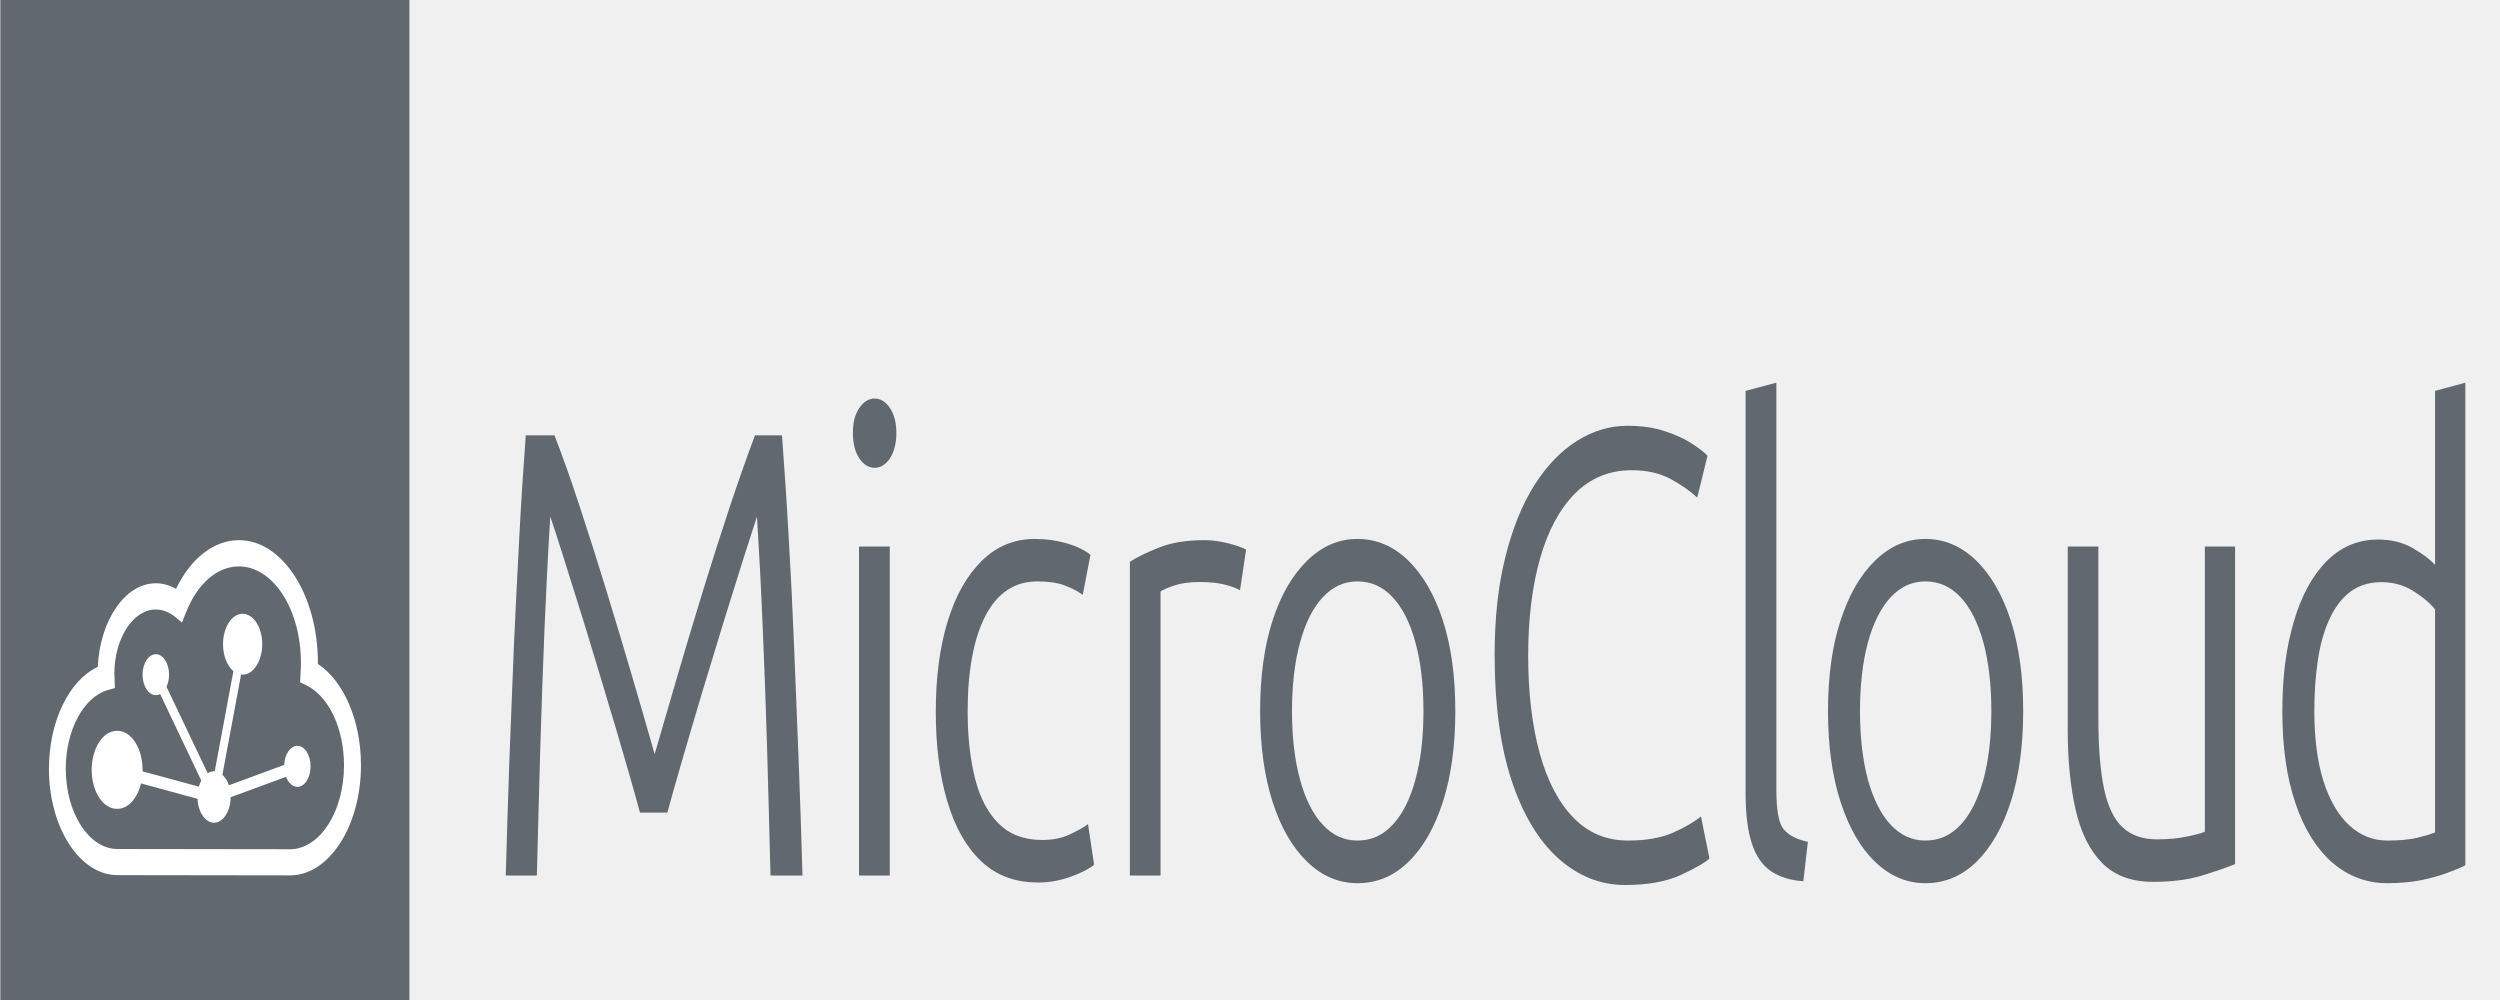
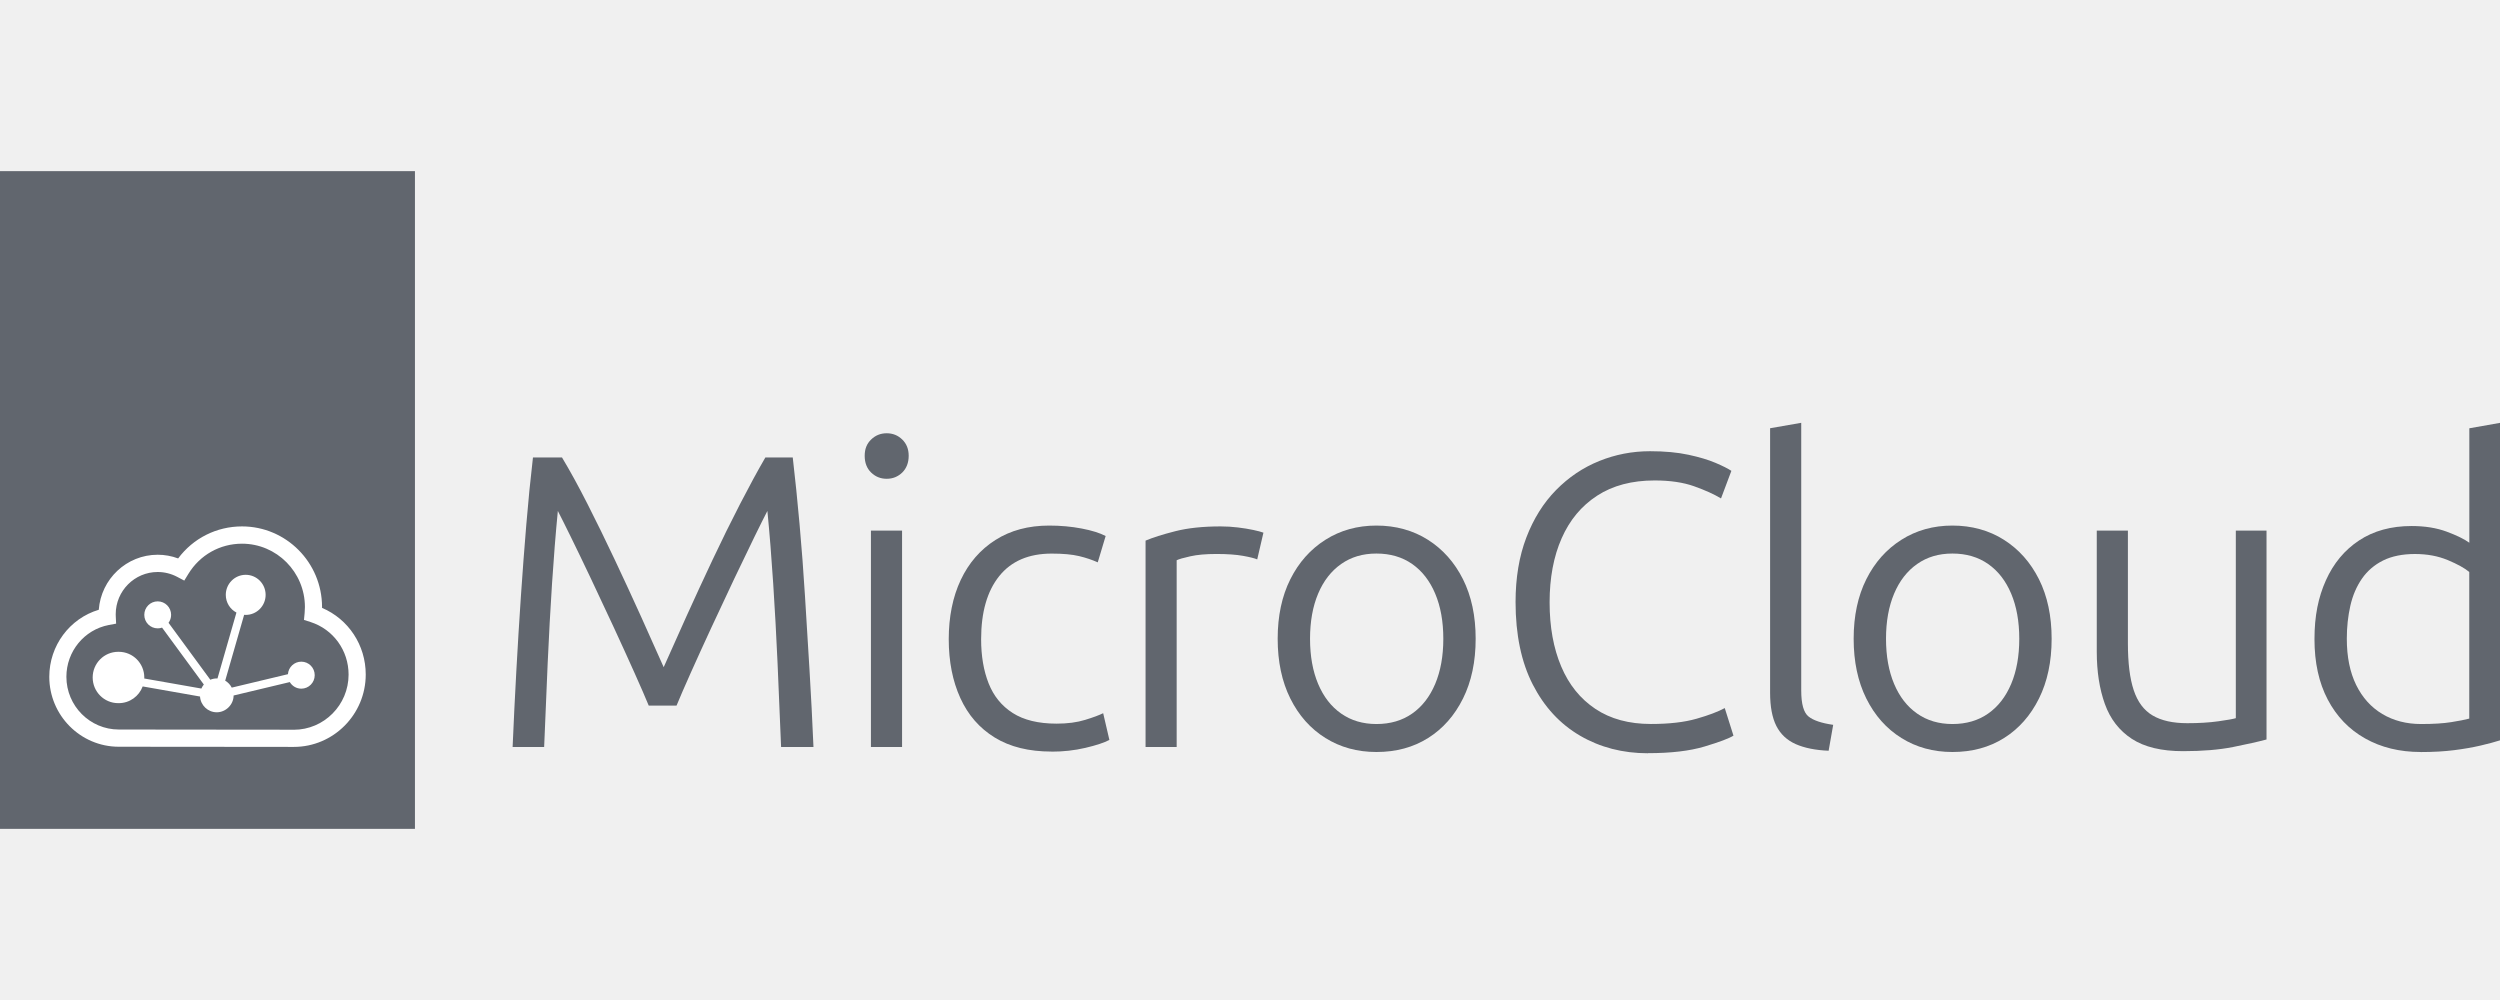
- <svg xmlns="http://www.w3.org/2000/svg" width="80px" height="32px" viewBox="0 0 80 32" version="1.1">
-   <g id="surface1">
-     <path style=" stroke:none;fill-rule:nonzero;fill:rgb(38.039%,40.784%,43.922%);fill-opacity:1;" d="M 16.184 28.016 C 16.219 26.77 16.258 25.531 16.301 24.297 C 16.348 23.066 16.395 21.855 16.445 20.668 C 16.5 19.484 16.555 18.324 16.617 17.195 C 16.676 16.062 16.746 14.977 16.824 13.93 L 17.742 13.93 C 17.996 14.582 18.266 15.336 18.547 16.199 C 18.832 17.059 19.117 17.961 19.406 18.902 C 19.695 19.844 19.969 20.766 20.238 21.676 C 20.504 22.582 20.742 23.402 20.949 24.133 C 21.16 23.402 21.398 22.582 21.664 21.676 C 21.93 20.766 22.207 19.844 22.496 18.902 C 22.785 17.961 23.074 17.059 23.359 16.199 C 23.648 15.336 23.914 14.582 24.16 13.93 L 25.023 13.93 C 25.102 14.973 25.176 16.062 25.238 17.195 C 25.305 18.324 25.363 19.484 25.41 20.668 C 25.457 21.855 25.508 23.066 25.555 24.297 C 25.602 25.531 25.645 26.77 25.68 28.016 L 24.656 28.016 C 24.621 26.633 24.586 25.277 24.547 23.941 C 24.508 22.605 24.461 21.316 24.406 20.07 C 24.355 18.824 24.293 17.645 24.223 16.531 C 24.137 16.789 24 17.215 23.812 17.805 C 23.625 18.395 23.414 19.07 23.176 19.836 C 22.941 20.602 22.703 21.383 22.461 22.184 C 22.223 22.984 22.004 23.723 21.809 24.398 C 21.613 25.074 21.461 25.609 21.355 26.004 L 20.48 26.004 C 20.375 25.609 20.223 25.074 20.027 24.398 C 19.832 23.723 19.613 22.98 19.371 22.184 C 19.133 21.383 18.895 20.602 18.66 19.836 C 18.422 19.07 18.211 18.395 18.023 17.805 C 17.836 17.215 17.699 16.789 17.609 16.531 C 17.539 17.645 17.48 18.824 17.426 20.07 C 17.375 21.316 17.328 22.605 17.289 23.941 C 17.25 25.277 17.215 26.633 17.18 28.016 Z M 16.184 28.016 " />
-     <path style=" stroke:none;fill-rule:nonzero;fill:rgb(38.039%,40.784%,43.922%);fill-opacity:1;" d="M 27.988 14.969 C 27.797 14.969 27.633 14.867 27.496 14.664 C 27.359 14.461 27.293 14.188 27.293 13.852 C 27.293 13.512 27.359 13.262 27.496 13.059 C 27.633 12.855 27.797 12.754 27.988 12.754 C 28.18 12.754 28.344 12.855 28.48 13.059 C 28.613 13.262 28.684 13.523 28.684 13.852 C 28.684 14.176 28.613 14.461 28.48 14.664 C 28.344 14.867 28.18 14.969 27.988 14.969 Z M 27.488 28.016 L 27.488 17.488 L 28.473 17.488 L 28.473 28.016 Z M 27.488 28.016 " />
-     <path style=" stroke:none;fill-rule:nonzero;fill:rgb(38.039%,40.784%,43.922%);fill-opacity:1;" d="M 33.191 28.238 C 32.477 28.238 31.879 28.012 31.398 27.559 C 30.918 27.105 30.555 26.465 30.312 25.637 C 30.066 24.812 29.945 23.855 29.945 22.773 C 29.945 21.688 30.07 20.715 30.324 19.887 C 30.578 19.059 30.941 18.414 31.418 17.945 C 31.895 17.477 32.461 17.246 33.113 17.246 C 33.473 17.246 33.812 17.293 34.137 17.387 C 34.457 17.48 34.711 17.605 34.895 17.754 L 34.648 19.035 C 34.473 18.91 34.277 18.809 34.059 18.73 C 33.84 18.648 33.551 18.605 33.191 18.605 C 32.469 18.605 31.918 18.973 31.535 19.703 C 31.156 20.438 30.965 21.461 30.965 22.773 C 30.965 23.586 31.047 24.301 31.203 24.918 C 31.359 25.535 31.613 26.016 31.961 26.359 C 32.312 26.707 32.773 26.879 33.352 26.879 C 33.691 26.879 33.988 26.82 34.246 26.695 C 34.504 26.574 34.695 26.465 34.816 26.371 L 35.012 27.672 C 34.848 27.809 34.594 27.934 34.254 28.059 C 33.914 28.18 33.559 28.242 33.191 28.242 Z M 33.191 28.238 " />
-     <path style=" stroke:none;fill-rule:nonzero;fill:rgb(38.039%,40.784%,43.922%);fill-opacity:1;" d="M 36.156 28.016 L 36.156 17.977 C 36.383 17.828 36.695 17.676 37.094 17.52 C 37.488 17.363 37.969 17.285 38.527 17.285 C 38.711 17.285 38.891 17.301 39.07 17.336 C 39.25 17.367 39.41 17.41 39.555 17.457 C 39.699 17.504 39.805 17.547 39.875 17.59 L 39.68 18.891 C 39.602 18.836 39.449 18.777 39.234 18.719 C 39.016 18.656 38.734 18.625 38.395 18.625 C 38.055 18.625 37.789 18.664 37.57 18.738 C 37.352 18.812 37.207 18.875 37.137 18.93 L 37.137 28.016 Z M 36.156 28.016 " />
-     <path style=" stroke:none;fill-rule:nonzero;fill:rgb(38.039%,40.784%,43.922%);fill-opacity:1;" d="M 43.441 28.262 C 42.84 28.262 42.301 28.035 41.832 27.578 C 41.359 27.125 40.988 26.484 40.723 25.66 C 40.457 24.832 40.324 23.863 40.324 22.754 C 40.324 21.641 40.457 20.676 40.723 19.855 C 40.988 19.035 41.359 18.398 41.832 17.938 C 42.301 17.477 42.84 17.246 43.441 17.246 C 44.043 17.246 44.594 17.477 45.066 17.938 C 45.535 18.398 45.906 19.035 46.172 19.855 C 46.438 20.676 46.57 21.641 46.57 22.754 C 46.57 23.863 46.438 24.832 46.172 25.66 C 45.906 26.484 45.539 27.125 45.07 27.578 C 44.605 28.035 44.062 28.262 43.441 28.262 Z M 43.441 26.898 C 43.879 26.898 44.254 26.73 44.566 26.391 C 44.883 26.055 45.125 25.57 45.293 24.949 C 45.465 24.324 45.551 23.594 45.551 22.754 C 45.551 21.914 45.465 21.18 45.293 20.559 C 45.125 19.934 44.883 19.453 44.566 19.113 C 44.254 18.777 43.879 18.605 43.441 18.605 C 43.004 18.605 42.641 18.777 42.328 19.113 C 42.012 19.453 41.77 19.934 41.602 20.559 C 41.43 21.18 41.344 21.914 41.344 22.754 C 41.344 23.594 41.43 24.324 41.602 24.949 C 41.77 25.57 42.012 26.055 42.328 26.391 C 42.641 26.73 43.012 26.898 43.441 26.898 Z M 43.441 26.898 " />
-     <path style=" stroke:none;fill-rule:nonzero;fill:rgb(38.039%,40.784%,43.922%);fill-opacity:1;" d="M 52.008 28.32 C 51.211 28.32 50.5 28.035 49.867 27.469 C 49.234 26.898 48.734 26.07 48.371 24.977 C 48.012 23.887 47.828 22.551 47.828 20.965 C 47.828 19.785 47.941 18.738 48.172 17.824 C 48.398 16.91 48.711 16.141 49.105 15.516 C 49.504 14.895 49.957 14.422 50.469 14.105 C 50.98 13.785 51.516 13.625 52.074 13.625 C 52.535 13.625 52.938 13.684 53.285 13.801 C 53.629 13.914 53.914 14.047 54.141 14.195 C 54.367 14.344 54.535 14.473 54.641 14.582 L 54.312 15.922 C 54.094 15.719 53.812 15.523 53.469 15.332 C 53.121 15.145 52.707 15.047 52.215 15.047 C 51.5 15.047 50.895 15.297 50.402 15.789 C 49.91 16.285 49.535 16.977 49.285 17.863 C 49.031 18.75 48.902 19.793 48.902 20.984 C 48.902 22.176 49.027 23.215 49.27 24.102 C 49.516 24.992 49.875 25.68 50.352 26.168 C 50.824 26.656 51.41 26.898 52.098 26.898 C 52.676 26.898 53.156 26.812 53.539 26.645 C 53.922 26.473 54.219 26.301 54.43 26.125 L 54.703 27.469 C 54.566 27.602 54.262 27.777 53.793 27.996 C 53.328 28.211 52.73 28.32 52.008 28.32 Z M 52.008 28.32 " />
-     <path style=" stroke:none;fill-rule:nonzero;fill:rgb(38.039%,40.784%,43.922%);fill-opacity:1;" d="M 57.707 28.199 C 57.289 28.172 56.941 28.062 56.668 27.875 C 56.391 27.684 56.188 27.391 56.059 26.992 C 55.926 26.59 55.859 26.051 55.859 25.375 L 55.859 12.508 L 56.844 12.246 L 56.844 25.273 C 56.844 25.922 56.918 26.344 57.074 26.531 C 57.227 26.723 57.484 26.859 57.852 26.938 Z M 57.707 28.199 " />
-     <path style=" stroke:none;fill-rule:nonzero;fill:rgb(38.039%,40.784%,43.922%);fill-opacity:1;" d="M 61.613 28.262 C 61.012 28.262 60.477 28.035 60.004 27.578 C 59.531 27.125 59.164 26.484 58.898 25.66 C 58.629 24.832 58.496 23.863 58.496 22.754 C 58.496 21.641 58.629 20.676 58.898 19.855 C 59.164 19.035 59.531 18.398 60.004 17.938 C 60.477 17.477 61.012 17.246 61.613 17.246 C 62.215 17.246 62.766 17.477 63.238 17.938 C 63.711 18.398 64.078 19.035 64.344 19.855 C 64.609 20.676 64.742 21.641 64.742 22.754 C 64.742 23.863 64.609 24.832 64.344 25.66 C 64.078 26.484 63.711 27.125 63.246 27.578 C 62.777 28.035 62.234 28.262 61.613 28.262 Z M 61.613 26.898 C 62.051 26.898 62.426 26.73 62.742 26.391 C 63.055 26.055 63.297 25.57 63.469 24.949 C 63.637 24.324 63.723 23.594 63.723 22.754 C 63.723 21.914 63.637 21.18 63.469 20.559 C 63.297 19.934 63.055 19.453 62.742 19.113 C 62.426 18.777 62.051 18.605 61.613 18.605 C 61.176 18.605 60.816 18.777 60.5 19.113 C 60.188 19.453 59.945 19.934 59.773 20.559 C 59.605 21.18 59.52 21.914 59.52 22.754 C 59.52 23.594 59.605 24.324 59.773 24.949 C 59.945 25.57 60.188 26.055 60.5 26.391 C 60.816 26.73 61.188 26.898 61.613 26.898 Z M 61.613 26.898 " />
-     <path style=" stroke:none;fill-rule:nonzero;fill:rgb(38.039%,40.784%,43.922%);fill-opacity:1;" d="M 68.891 28.219 C 68.211 28.219 67.672 28.02 67.273 27.621 C 66.875 27.223 66.594 26.656 66.422 25.922 C 66.254 25.191 66.168 24.344 66.168 23.383 L 66.168 17.488 L 67.148 17.488 L 67.148 22.977 C 67.148 23.926 67.211 24.684 67.332 25.254 C 67.457 25.82 67.652 26.23 67.93 26.48 C 68.203 26.734 68.57 26.859 69.023 26.859 C 69.391 26.859 69.715 26.828 70 26.766 C 70.281 26.707 70.469 26.656 70.555 26.613 L 70.555 17.488 L 71.523 17.488 L 71.523 27.652 C 71.262 27.758 70.91 27.879 70.469 28.016 C 70.027 28.152 69.504 28.219 68.891 28.219 Z M 68.891 28.219 " />
-     <path style=" stroke:none;fill-rule:nonzero;fill:rgb(38.039%,40.784%,43.922%);fill-opacity:1;" d="M 76.391 28.262 C 75.727 28.262 75.141 28.039 74.633 27.602 C 74.129 27.16 73.734 26.531 73.457 25.711 C 73.176 24.891 73.035 23.91 73.035 22.773 C 73.035 21.637 73.156 20.734 73.398 19.906 C 73.637 19.082 73.984 18.434 74.445 17.965 C 74.902 17.5 75.453 17.266 76.102 17.266 C 76.52 17.266 76.891 17.355 77.207 17.539 C 77.527 17.723 77.766 17.902 77.922 18.078 L 77.922 12.508 L 78.891 12.246 L 78.891 27.691 C 78.727 27.773 78.52 27.859 78.277 27.945 C 78.031 28.035 77.754 28.109 77.445 28.172 C 77.133 28.23 76.781 28.262 76.391 28.262 Z M 76.402 26.898 C 76.785 26.898 77.102 26.867 77.352 26.809 C 77.602 26.746 77.789 26.691 77.922 26.637 L 77.922 19.5 C 77.773 19.312 77.547 19.117 77.238 18.922 C 76.934 18.727 76.59 18.629 76.207 18.629 C 75.82 18.629 75.48 18.73 75.203 18.941 C 74.93 19.152 74.707 19.445 74.535 19.828 C 74.363 20.207 74.242 20.645 74.168 21.148 C 74.094 21.648 74.059 22.184 74.059 22.754 C 74.059 23.633 74.156 24.383 74.352 25 C 74.547 25.613 74.824 26.086 75.176 26.41 C 75.531 26.738 75.938 26.898 76.402 26.898 Z M 76.402 26.898 " />
-     <path style=" stroke:none;fill-rule:nonzero;fill:rgb(38.039%,40.784%,43.922%);fill-opacity:1;" d="M 0.012 0 L 13.102 0 L 13.102 32 L 0.012 32 Z M 0.012 0 " />
-     <path style=" stroke:none;fill-rule:nonzero;fill:rgb(100%,100%,100%);fill-opacity:1;" d="M 9.516 23.867 C 9.293 23.867 9.109 24.133 9.094 24.477 L 7.324 25.129 C 7.277 24.988 7.203 24.871 7.117 24.793 L 7.715 21.586 C 7.73 21.586 7.746 21.59 7.762 21.59 C 8.109 21.59 8.391 21.152 8.391 20.613 C 8.391 20.074 8.109 19.641 7.762 19.641 C 7.418 19.641 7.137 20.074 7.137 20.613 C 7.137 20.988 7.27 21.312 7.469 21.477 L 6.871 24.684 C 6.863 24.684 6.859 24.68 6.852 24.68 C 6.777 24.68 6.711 24.703 6.645 24.742 L 5.328 21.977 C 5.379 21.867 5.41 21.734 5.41 21.59 C 5.41 21.227 5.219 20.934 4.988 20.934 C 4.754 20.934 4.562 21.227 4.562 21.59 C 4.562 21.953 4.754 22.246 4.988 22.246 C 5.035 22.246 5.082 22.234 5.125 22.211 L 6.441 24.977 C 6.41 25.035 6.383 25.102 6.363 25.172 L 4.562 24.684 C 4.562 24.668 4.562 24.652 4.562 24.637 C 4.562 23.945 4.203 23.387 3.758 23.387 C 3.754 23.387 3.75 23.387 3.75 23.387 C 3.746 23.387 3.742 23.387 3.738 23.387 C 3.293 23.387 2.934 23.945 2.934 24.637 C 2.934 25.324 3.293 25.883 3.738 25.883 C 3.742 25.883 3.746 25.883 3.75 25.883 C 3.75 25.883 3.754 25.883 3.758 25.883 C 4.105 25.883 4.398 25.543 4.512 25.07 L 6.32 25.562 C 6.34 25.992 6.57 26.328 6.852 26.328 C 7.133 26.328 7.379 25.965 7.379 25.512 L 9.152 24.859 C 9.227 25.051 9.363 25.18 9.516 25.18 C 9.75 25.18 9.938 24.887 9.938 24.523 C 9.938 24.16 9.75 23.867 9.516 23.867 Z M 9.516 23.867 " />
-     <path style=" stroke:none;fill-rule:nonzero;fill:rgb(100%,100%,100%);fill-opacity:1;" d="M 10.172 21.25 C 10.172 21.234 10.172 21.219 10.172 21.203 C 10.172 19.043 9.039 17.285 7.648 17.285 C 6.844 17.285 6.105 17.863 5.633 18.844 C 5.426 18.727 5.207 18.664 4.988 18.664 C 4.004 18.664 3.199 19.848 3.129 21.34 C 2.211 21.766 1.566 23.086 1.566 24.602 C 1.566 26.48 2.551 28.004 3.758 28.004 C 4.195 28.004 5.27 28.008 6.371 28.008 L 6.465 28.008 C 7.625 28.012 8.797 28.012 9.281 28.012 C 10.531 28.012 11.551 26.434 11.551 24.488 C 11.551 23.059 11.004 21.797 10.172 21.246 Z M 9.281 27.176 C 8.801 27.176 7.625 27.176 6.465 27.172 L 6.371 27.172 C 5.27 27.172 4.195 27.168 3.758 27.168 C 2.848 27.168 2.105 26.02 2.105 24.602 C 2.105 23.371 2.668 22.312 3.445 22.082 L 3.676 22.016 L 3.664 21.652 C 3.664 21.621 3.66 21.59 3.66 21.559 C 3.66 20.426 4.258 19.504 4.984 19.504 C 5.199 19.504 5.414 19.586 5.602 19.738 L 5.824 19.922 L 5.957 19.586 C 6.32 18.672 6.953 18.125 7.645 18.125 C 8.742 18.125 9.629 19.504 9.629 21.203 C 9.629 21.301 9.629 21.398 9.621 21.496 L 9.602 21.832 L 9.809 21.934 C 10.527 22.289 11.008 23.316 11.008 24.492 C 11.008 25.973 10.234 27.176 9.277 27.176 Z M 9.281 27.176 " />
+ <svg xmlns="http://www.w3.org/2000/svg" id="Layer_1" viewBox="0 0 80 32" version="1.1" width="80" height="32">
+   <defs id="defs87">
+     <style id="style85">.cls-1{fill:none;}.cls-1,.cls-2,.cls-3,.cls-4{stroke-width:0px;}.cls-3{fill:#fff;}.cls-4{fill:#e95420;}</style>
+   </defs>
+   <g id="g13338" transform="matrix(0.7569943,0,0,0.7619099,0.02691766,-1.0868331e-4)">
+     <path class="cls-2" d="m 21.634,31.374 c 0.046,-1.076 0.099,-2.146 0.158,-3.211 0.059,-1.064 0.123,-2.108 0.193,-3.132 0.07,-1.023 0.146,-2.023 0.228,-3.001 0.081,-0.977 0.175,-1.915 0.281,-2.816 h 1.228 c 0.339,0.561 0.699,1.213 1.079,1.956 0.38,0.743 0.763,1.521 1.149,2.334 0.386,0.813 0.757,1.611 1.114,2.395 0.356,0.784 0.675,1.491 0.956,2.123 0.28,-0.632 0.599,-1.339 0.956,-2.123 0.357,-0.784 0.728,-1.582 1.114,-2.395 0.386,-0.813 0.772,-1.59 1.158,-2.334 0.386,-0.742 0.742,-1.395 1.07,-1.956 h 1.158 c 0.105,0.901 0.202,1.84 0.289,2.816 0.088,0.977 0.164,1.977 0.228,3.001 0.064,1.023 0.128,2.068 0.193,3.132 0.064,1.065 0.12,2.135 0.166,3.211 h -1.369 c -0.047,-1.193 -0.097,-2.365 -0.149,-3.518 -0.052,-1.152 -0.114,-2.266 -0.184,-3.343 -0.07,-1.076 -0.152,-2.094 -0.246,-3.053 -0.117,0.222 -0.301,0.588 -0.552,1.097 -0.251,0.509 -0.535,1.094 -0.851,1.755 -0.316,0.661 -0.635,1.336 -0.956,2.026 -0.322,0.691 -0.614,1.328 -0.877,1.912 -0.263,0.585 -0.465,1.047 -0.605,1.386 h -1.175 c -0.14,-0.339 -0.342,-0.801 -0.606,-1.386 -0.263,-0.585 -0.556,-1.222 -0.877,-1.912 -0.322,-0.69 -0.64,-1.365 -0.956,-2.026 -0.316,-0.661 -0.599,-1.246 -0.851,-1.755 -0.251,-0.509 -0.436,-0.874 -0.552,-1.097 -0.094,0.959 -0.175,1.977 -0.246,3.053 -0.07,1.076 -0.132,2.191 -0.184,3.343 -0.052,1.152 -0.102,2.325 -0.149,3.518 h -1.334 z" id="path89" style="fill:#61666e;fill-opacity:1" />
+     <path class="cls-2" d="m 37.447,20.109 c -0.258,0 -0.477,-0.088 -0.658,-0.263 -0.182,-0.175 -0.272,-0.41 -0.272,-0.702 0,-0.292 0.09,-0.509 0.272,-0.684 0.181,-0.175 0.401,-0.263 0.658,-0.263 0.258,0 0.477,0.088 0.658,0.263 0.181,0.175 0.272,0.403 0.272,0.684 0,0.281 -0.09,0.526 -0.272,0.702 -0.182,0.175 -0.401,0.263 -0.658,0.263 z m -0.666,11.264 v -9.089 h 1.316 v 9.089 z" id="path91" style="fill:#61666e;fill-opacity:1" />
+     <path class="cls-2" d="m 44.421,31.566 c -0.959,0 -1.76,-0.195 -2.404,-0.588 -0.644,-0.392 -1.129,-0.945 -1.456,-1.658 -0.327,-0.713 -0.491,-1.538 -0.491,-2.474 0,-0.936 0.169,-1.778 0.509,-2.492 0.339,-0.713 0.827,-1.272 1.465,-1.675 0.637,-0.403 1.395,-0.605 2.272,-0.605 0.479,0 0.936,0.041 1.369,0.123 0.432,0.082 0.772,0.187 1.018,0.316 l -0.334,1.106 c -0.234,-0.105 -0.497,-0.193 -0.789,-0.263 -0.293,-0.07 -0.679,-0.105 -1.158,-0.105 -0.971,0 -1.711,0.316 -2.22,0.948 -0.509,0.632 -0.763,1.515 -0.763,2.649 0,0.702 0.105,1.319 0.316,1.851 0.211,0.532 0.55,0.948 1.018,1.246 0.468,0.298 1.088,0.448 1.86,0.448 0.456,0 0.857,-0.052 1.202,-0.158 0.345,-0.105 0.599,-0.199 0.763,-0.281 l 0.263,1.123 c -0.222,0.117 -0.561,0.228 -1.018,0.334 -0.456,0.106 -0.93,0.158 -1.421,0.158 z" id="path93" style="fill:#61666e;fill-opacity:1" />
+     <path class="cls-2" d="m 48.39,31.374 v -8.668 c 0.304,-0.128 0.722,-0.26 1.255,-0.395 0.532,-0.135 1.173,-0.202 1.921,-0.202 0.246,0 0.488,0.015 0.728,0.044 0.24,0.029 0.456,0.064 0.649,0.105 0.193,0.041 0.336,0.079 0.43,0.114 l -0.263,1.123 c -0.105,-0.046 -0.305,-0.097 -0.597,-0.149 -0.293,-0.052 -0.666,-0.079 -1.123,-0.079 -0.456,0 -0.813,0.032 -1.106,0.097 -0.293,0.064 -0.485,0.12 -0.579,0.166 v 7.843 h -1.316 z" id="path95" style="fill:#61666e;fill-opacity:1" />
+     <path class="cls-2" d="m 58.151,31.584 c -0.807,0 -1.526,-0.196 -2.158,-0.588 -0.632,-0.392 -1.126,-0.945 -1.483,-1.658 -0.357,-0.713 -0.535,-1.55 -0.535,-2.509 0,-0.959 0.178,-1.792 0.535,-2.5 0.356,-0.708 0.851,-1.26 1.483,-1.658 0.632,-0.398 1.351,-0.597 2.158,-0.597 0.807,0 1.544,0.199 2.175,0.597 0.632,0.398 1.126,0.95 1.483,1.658 0.356,0.708 0.535,1.541 0.535,2.5 0,0.959 -0.178,1.796 -0.535,2.509 -0.357,0.713 -0.848,1.267 -1.474,1.658 -0.626,0.392 -1.354,0.588 -2.184,0.588 z m 0,-1.175 c 0.585,0 1.088,-0.146 1.509,-0.439 0.421,-0.292 0.746,-0.708 0.974,-1.246 0.228,-0.538 0.343,-1.17 0.343,-1.895 0,-0.725 -0.114,-1.357 -0.343,-1.895 -0.228,-0.538 -0.552,-0.953 -0.974,-1.246 -0.421,-0.292 -0.924,-0.439 -1.509,-0.439 -0.585,0 -1.07,0.146 -1.492,0.439 -0.421,0.293 -0.746,0.708 -0.974,1.246 -0.228,0.538 -0.342,1.17 -0.342,1.895 0,0.725 0.114,1.357 0.342,1.895 0.228,0.538 0.552,0.954 0.974,1.246 0.421,0.293 0.918,0.439 1.492,0.439 z" id="path97" style="fill:#61666e;fill-opacity:1" />
+     <path class="cls-2" d="m 69.628,31.637 c -1.064,0 -2.021,-0.246 -2.869,-0.737 -0.848,-0.491 -1.515,-1.208 -2,-2.149 -0.485,-0.941 -0.728,-2.097 -0.728,-3.465 0,-1.018 0.152,-1.921 0.456,-2.711 0.304,-0.789 0.722,-1.453 1.255,-1.992 0.532,-0.538 1.14,-0.945 1.825,-1.22 0.684,-0.275 1.401,-0.412 2.149,-0.412 0.62,0 1.161,0.05 1.623,0.149 0.462,0.099 0.845,0.213 1.149,0.342 0.304,0.129 0.526,0.24 0.666,0.334 L 72.716,20.934 C 72.423,20.758 72.046,20.589 71.584,20.425 71.122,20.261 70.563,20.179 69.909,20.179 c -0.959,0 -1.769,0.213 -2.43,0.64 -0.661,0.427 -1.161,1.023 -1.5,1.789 -0.34,0.767 -0.509,1.664 -0.509,2.693 0,1.029 0.164,1.927 0.491,2.693 0.327,0.767 0.81,1.36 1.447,1.781 0.637,0.421 1.418,0.632 2.343,0.632 0.772,0 1.415,-0.073 1.93,-0.22 0.514,-0.146 0.912,-0.296 1.193,-0.448 l 0.368,1.158 c -0.187,0.117 -0.594,0.269 -1.22,0.456 -0.626,0.187 -1.424,0.28 -2.395,0.28 z" id="path99" style="fill:#61666e;fill-opacity:1" />
+     <path class="cls-2" d="m 77.265,31.531 c -0.561,-0.023 -1.026,-0.117 -1.395,-0.28 -0.368,-0.164 -0.64,-0.418 -0.816,-0.763 -0.175,-0.345 -0.263,-0.81 -0.263,-1.395 V 17.986 l 1.316,-0.228 v 11.246 c 0,0.561 0.102,0.924 0.307,1.088 0.204,0.164 0.552,0.281 1.044,0.351 l -0.193,1.088 z" id="path101" style="fill:#61666e;fill-opacity:1" />
+     <path class="cls-2" d="m 82.499,31.584 c -0.807,0 -1.526,-0.196 -2.158,-0.588 -0.632,-0.392 -1.126,-0.945 -1.483,-1.658 -0.357,-0.713 -0.535,-1.55 -0.535,-2.509 0,-0.959 0.178,-1.792 0.535,-2.5 0.356,-0.708 0.851,-1.26 1.483,-1.658 0.632,-0.398 1.351,-0.597 2.158,-0.597 0.807,0 1.544,0.199 2.175,0.597 0.632,0.398 1.126,0.95 1.483,1.658 0.356,0.708 0.535,1.541 0.535,2.5 0,0.959 -0.178,1.796 -0.535,2.509 -0.357,0.713 -0.848,1.267 -1.474,1.658 -0.626,0.392 -1.354,0.588 -2.184,0.588 z m 0,-1.175 c 0.585,0 1.088,-0.146 1.509,-0.439 0.421,-0.292 0.746,-0.708 0.974,-1.246 0.228,-0.538 0.342,-1.17 0.342,-1.895 0,-0.725 -0.114,-1.357 -0.342,-1.895 -0.228,-0.538 -0.552,-0.953 -0.974,-1.246 -0.421,-0.292 -0.924,-0.439 -1.509,-0.439 -0.585,0 -1.07,0.146 -1.492,0.439 -0.421,0.293 -0.746,0.708 -0.974,1.246 -0.228,0.538 -0.342,1.17 -0.342,1.895 0,0.725 0.114,1.357 0.342,1.895 0.228,0.538 0.552,0.954 0.974,1.246 0.421,0.293 0.918,0.439 1.492,0.439 z" id="path103" style="fill:#61666e;fill-opacity:1" />
+     <path class="cls-2" d="m 92.249,31.549 c -0.912,0 -1.635,-0.173 -2.167,-0.518 -0.532,-0.345 -0.912,-0.834 -1.14,-1.465 -0.228,-0.632 -0.342,-1.363 -0.342,-2.193 v -5.088 h 1.316 v 4.738 c 0,0.819 0.081,1.474 0.246,1.965 0.164,0.491 0.43,0.845 0.798,1.061 0.369,0.217 0.857,0.325 1.465,0.325 0.491,0 0.927,-0.026 1.307,-0.079 0.38,-0.052 0.628,-0.097 0.746,-0.132 v -7.878 h 1.298 v 8.773 c -0.351,0.094 -0.822,0.199 -1.412,0.316 -0.591,0.117 -1.296,0.175 -2.115,0.175 z" id="path105" style="fill:#61666e;fill-opacity:1" />
+     <path class="cls-2" d="m 102.294,31.584 c -0.889,0 -1.673,-0.19 -2.351,-0.57 -0.679,-0.38 -1.205,-0.924 -1.579,-1.632 -0.374,-0.708 -0.561,-1.553 -0.561,-2.535 0,-0.982 0.161,-1.76 0.483,-2.474 0.322,-0.713 0.789,-1.272 1.404,-1.675 0.614,-0.403 1.354,-0.605 2.22,-0.605 0.561,0 1.055,0.079 1.483,0.237 0.427,0.158 0.746,0.313 0.956,0.465 v -4.807 l 1.298,-0.228 V 31.094 c -0.222,0.07 -0.497,0.144 -0.825,0.22 -0.327,0.076 -0.699,0.14 -1.114,0.193 -0.415,0.052 -0.886,0.079 -1.412,0.079 z m 0.017,-1.175 c 0.514,0 0.939,-0.026 1.272,-0.079 0.334,-0.052 0.588,-0.102 0.763,-0.149 v -6.159 c -0.199,-0.164 -0.503,-0.33 -0.912,-0.5 -0.41,-0.169 -0.872,-0.254 -1.386,-0.254 -0.514,0 -0.974,0.09 -1.343,0.272 -0.368,0.182 -0.666,0.436 -0.895,0.763 -0.228,0.327 -0.392,0.708 -0.491,1.14 -0.099,0.433 -0.149,0.895 -0.149,1.386 0,0.76 0.132,1.407 0.395,1.939 0.263,0.532 0.632,0.939 1.106,1.22 0.474,0.281 1.021,0.421 1.64,0.421 z" id="path107" style="fill:#61666e;fill-opacity:1" />
+     <rect class="cls-4" width="17.541" height="27.624" id="rect109" x="-0.036" y="7.188" style="fill:#61666e;fill-opacity:1" />
+     <rect class="cls-1" x="2.053" y="18.885" width="13.368" height="13.368" id="rect111" />
+     <path class="cls-3" d="m 12.701,27.79 c -0.299,0 -0.544,0.232 -0.565,0.526 l -2.375,0.564 C 9.698,28.758 9.602,28.657 9.484,28.589 L 10.285,25.822 c 0.022,0.001 0.044,0.004 0.066,0.004 0.465,0 0.842,-0.377 0.842,-0.842 0,-0.465 -0.377,-0.842 -0.842,-0.842 -0.465,0 -0.842,0.377 -0.842,0.842 0,0.323 0.182,0.604 0.45,0.744 l -0.801,2.767 c -0.01,0 -0.019,-0.001 -0.029,-0.001 -0.097,0 -0.189,0.019 -0.274,0.055 L 7.089,26.158 c 0.068,-0.094 0.109,-0.209 0.109,-0.334 0,-0.313 -0.253,-0.567 -0.567,-0.567 -0.314,0 -0.567,0.253 -0.567,0.567 0,0.314 0.253,0.567 0.567,0.567 0.065,0 0.126,-0.011 0.184,-0.031 l 1.766,2.39 C 8.539,28.801 8.504,28.858 8.477,28.919 L 6.062,28.497 c 0,-0.015 0.002,-0.028 0.002,-0.043 0,-0.595 -0.483,-1.078 -1.078,-1.078 -0.004,0 -0.009,0 -0.013,0 -0.004,0 -0.009,0 -0.013,0 -0.595,0 -1.078,0.483 -1.078,1.078 0,0.595 0.483,1.078 1.078,1.078 0.004,0 0.009,0 0.013,0 0.004,0 0.009,0 0.013,0 0.463,0 0.857,-0.293 1.01,-0.702 l 2.424,0.424 c 0.025,0.37 0.332,0.662 0.709,0.662 0.376,0 0.708,-0.315 0.711,-0.705 l 2.375,-0.564 c 0.099,0.166 0.28,0.277 0.486,0.277 0.313,0 0.567,-0.253 0.567,-0.567 0,-0.314 -0.253,-0.567 -0.567,-0.567 z" id="path113" />
+     <path class="cls-3" d="m 13.578,25.531 c 0,-0.013 0,-0.026 0,-0.039 0,-1.865 -1.517,-3.383 -3.383,-3.383 -1.076,0 -2.064,0.497 -2.7,1.345 -0.276,-0.102 -0.57,-0.155 -0.864,-0.155 -1.315,0 -2.395,1.021 -2.491,2.311 -1.229,0.365 -2.092,1.505 -2.092,2.815 0,1.62 1.318,2.938 2.938,2.938 0.586,0 2.023,0.001 3.5,0.003 h 0.124 c 1.555,0.002 3.129,0.004 3.774,0.004 1.677,0 3.041,-1.365 3.041,-3.041 0,-1.235 -0.731,-2.326 -1.847,-2.798 z m -1.194,5.117 c -0.644,0 -2.218,-0.001 -3.773,-0.004 H 8.487 c -1.477,-0.001 -2.916,-0.004 -3.501,-0.004 -1.221,0 -2.215,-0.993 -2.215,-2.215 0,-1.064 0.754,-1.978 1.793,-2.175 L 4.873,26.193 4.858,25.88 c -0.001,-0.028 -0.002,-0.055 -0.002,-0.082 0,-0.979 0.796,-1.774 1.774,-1.774 0.286,0 0.571,0.07 0.825,0.204 l 0.299,0.157 0.177,-0.287 c 0.488,-0.791 1.334,-1.263 2.264,-1.263 1.466,0 2.659,1.193 2.659,2.66 0,0.084 -0.004,0.168 -0.012,0.251 l -0.028,0.291 0.278,0.088 c 0.962,0.307 1.608,1.193 1.608,2.207 0,1.278 -1.04,2.318 -2.318,2.318 z" id="path115" />
  </g>
</svg>
